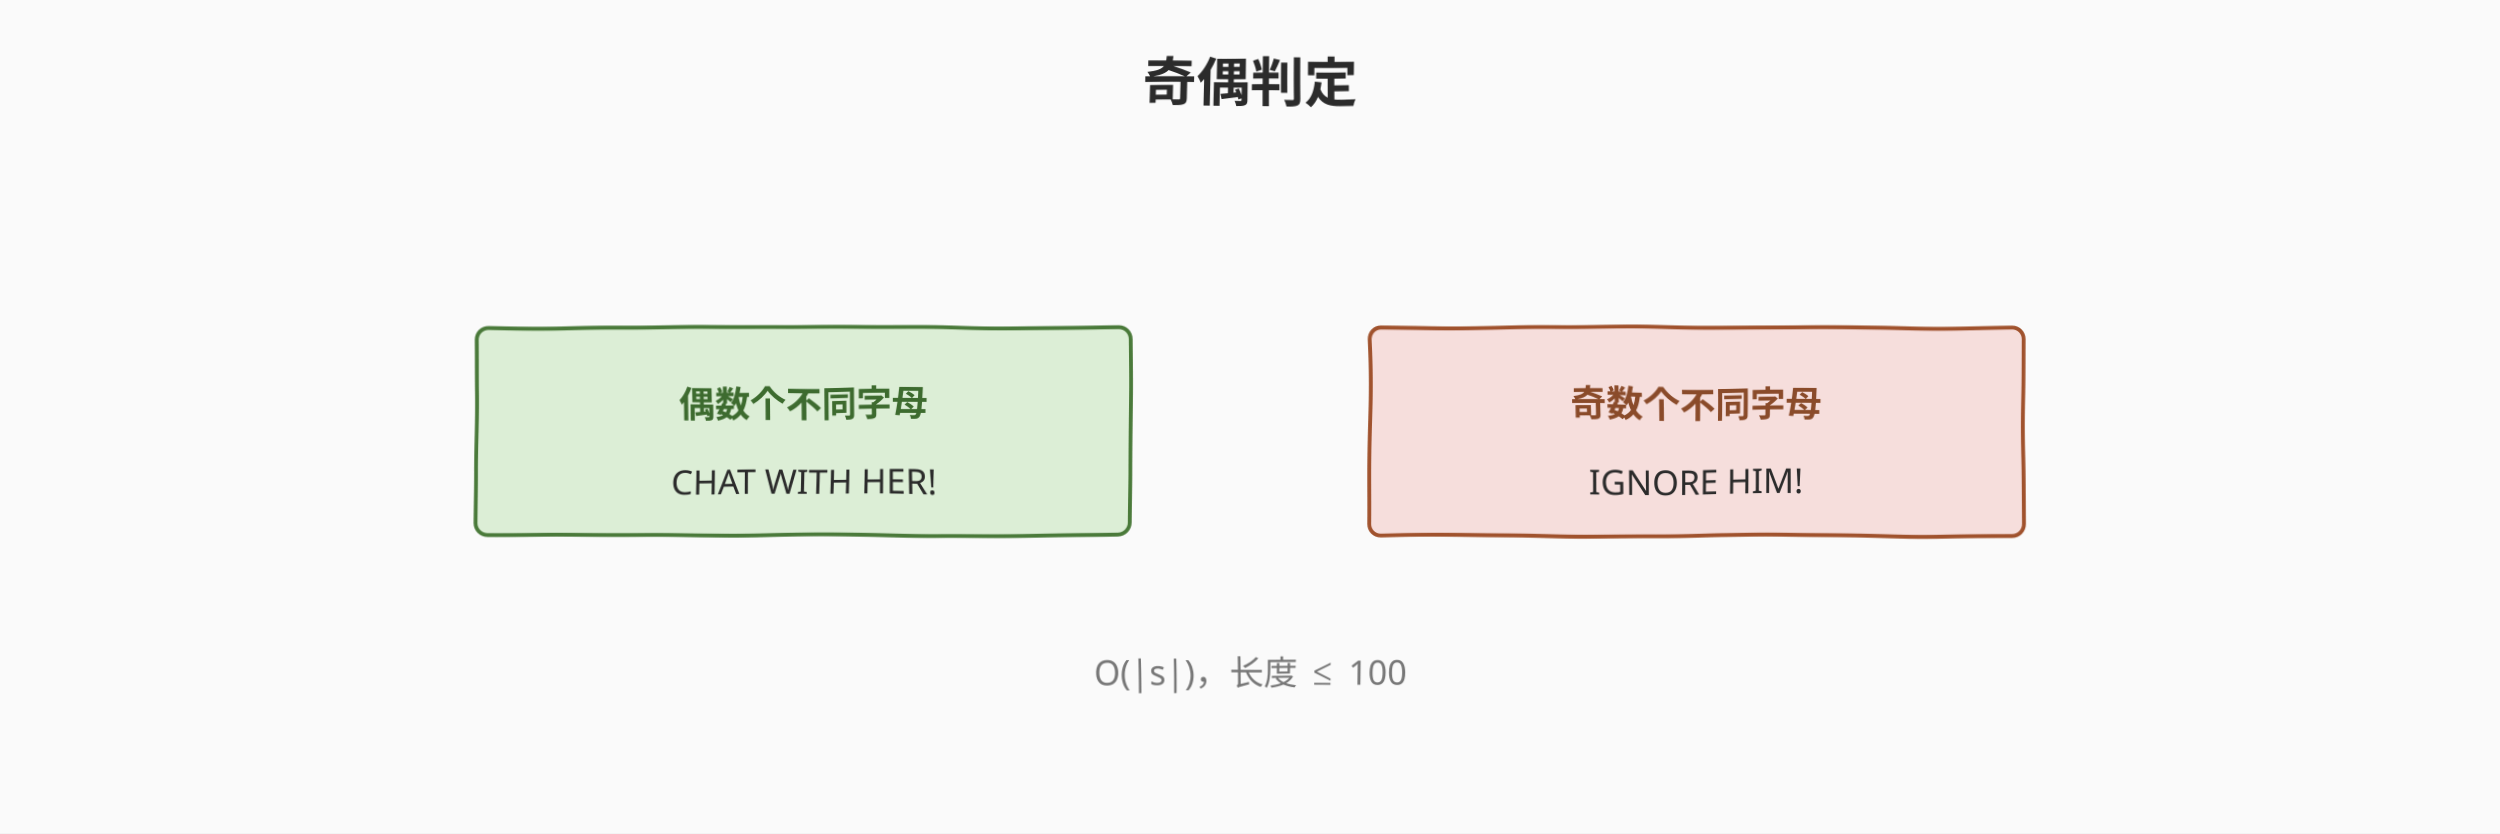
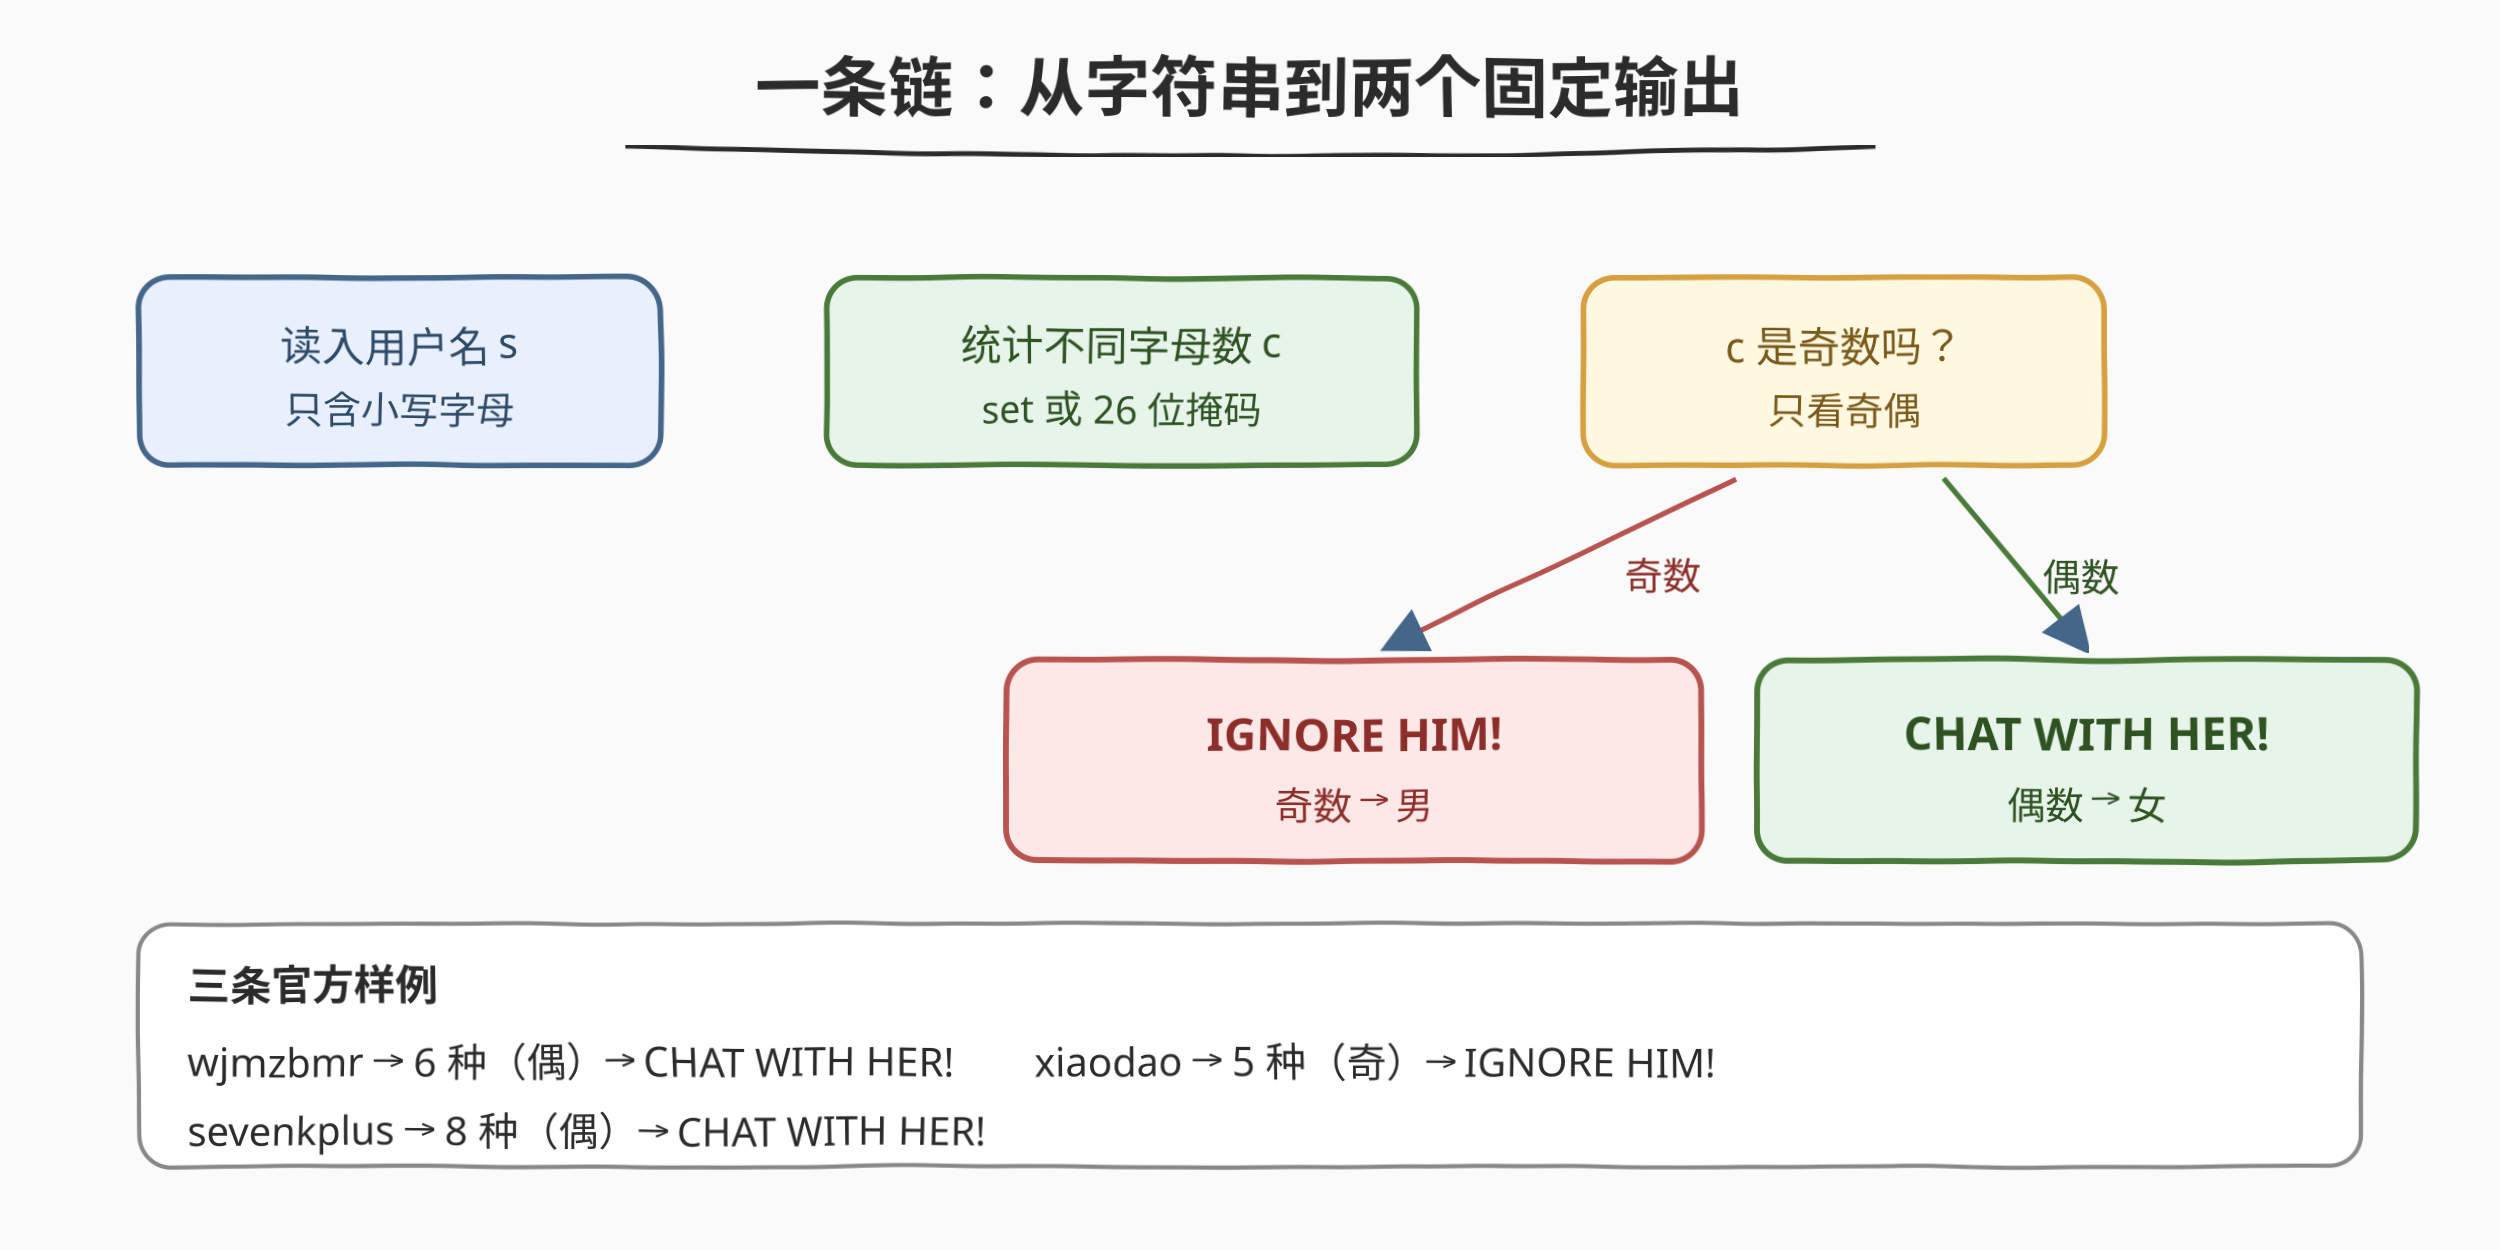
- <svg xmlns="http://www.w3.org/2000/svg" width="840" height="280" viewBox="0 0 840 280" font-family="'Comic Sans MS','Marker Felt','Segoe UI','Kaiti SC',楷体,cursive">
+ <svg xmlns="http://www.w3.org/2000/svg" width="720" height="360" viewBox="0 0 720 360" font-family="'Comic Sans MS','Marker Felt','Segoe UI','Kaiti SC',楷体,cursive">
  <defs>
-     <filter id="rough2" x="-6%" y="-6%" width="112%" height="112%">
-       <feTurbulence type="fractalNoise" baseFrequency="0.019" numOctaves="2" seed="217" />
-       <feDisplacementMap in="SourceGraphic" scale="1.7" />
+     <filter id="rough2" x="-4%" y="-4%" width="108%" height="108%">
+       <feTurbulence type="fractalNoise" baseFrequency="0.022" numOctaves="2" seed="29" />
+       <feDisplacementMap in="SourceGraphic" scale="1.6" />
    </filter>
-     <marker id="arrg" markerWidth="9" markerHeight="9" refX="7" refY="4.5" orient="auto">
-       <path d="M0,0 L9,4.5 L0,9 z" fill="#4a7a3a" />
-     </marker>
-     <marker id="arrb" markerWidth="9" markerHeight="9" refX="7" refY="4.5" orient="auto">
+     <marker id="arr" markerWidth="9" markerHeight="9" refX="7" refY="4.5" orient="auto">
      <path d="M0,0 L9,4.5 L0,9 z" fill="#446688" />
    </marker>
-     <marker id="arrr" markerWidth="9" markerHeight="9" refX="7" refY="4.5" orient="auto">
-       <path d="M0,0 L9,4.5 L0,9 z" fill="#a0522d" />
-     </marker>
  </defs>
-   <rect width="840" height="280" fill="#fafafa" />
-   <text x="420" y="34" text-anchor="middle" font-size="18" font-weight="bold" fill="#2b2b2b" filter="url(#rough2)">奇偶判定</text>
-   <g filter="url(#rough2)">
-     <rect x="160" y="110" width="220" height="70" rx="4" fill="#d7ecd0" fill-opacity="0.85" stroke="#4a7a3a" stroke-width="1.3" />
-   </g>
-   <text x="270" y="140" text-anchor="middle" font-size="12" font-weight="bold" fill="#3d6b2f" filter="url(#rough2)">偶数个不同字母</text>
-   <text x="270" y="166" text-anchor="middle" font-size="11.5" fill="#2b2b2b" filter="url(#rough2)">CHAT WITH HER!</text>
-   <g filter="url(#rough2)">
-     <rect x="460" y="110" width="220" height="70" rx="4" fill="#f6d9d7" fill-opacity="0.85" stroke="#a0522d" stroke-width="1.3" />
-   </g>
-   <text x="570" y="140" text-anchor="middle" font-size="12" font-weight="bold" fill="#8a4b2a" filter="url(#rough2)">奇数个不同字母</text>
-   <text x="570" y="166" text-anchor="middle" font-size="11.5" fill="#2b2b2b" filter="url(#rough2)">IGNORE HIM!</text>
-   <text x="420" y="230" text-anchor="middle" font-size="11.5" fill="#777777" filter="url(#rough2)">O(|s|)，长度 ≤ 100</text>
+   <rect width="720" height="360" fill="#fafafa" />
+   <text x="360" y="32" text-anchor="middle" font-size="19" font-weight="bold" fill="#2b2b2b" filter="url(#rough2)">一条链：从字符串到两个固定输出</text>
+   <path d="M 180 42 Q 360 48 540 42" stroke="#2b2b2b" stroke-width="1.4" fill="none" filter="url(#rough2)" />
+   <rect x="40" y="80" width="150" height="54" rx="9" fill="#e8f0fe" stroke="#446688" stroke-width="1.6" filter="url(#rough2)" />
+   <text x="115" y="104" text-anchor="middle" font-size="12" fill="#2f4a66" filter="url(#rough2)">读入用户名 s</text>
+   <text x="115" y="122" text-anchor="middle" font-size="11" fill="#2f4a66" filter="url(#rough2)">只含小写字母</text>
+   <line x1="192" y1="107" x2="234" y2="107" stroke="#446688" stroke-width="1.5" marker-end="url(#arr)" filter="url(#rough2)" />
+   <rect x="238" y="80" width="170" height="54" rx="9" fill="#e6f4ea" stroke="#4a7a3a" stroke-width="1.6" filter="url(#rough2)" />
+   <text x="323" y="104" text-anchor="middle" font-size="12" fill="#2f5223" filter="url(#rough2)">统计不同字母数 c</text>
+   <text x="323" y="122" text-anchor="middle" font-size="11" fill="#2f5223" filter="url(#rough2)">set 或 26 位掩码</text>
+   <line x1="410" y1="107" x2="452" y2="107" stroke="#446688" stroke-width="1.5" marker-end="url(#arr)" filter="url(#rough2)" />
+   <rect x="456" y="80" width="150" height="54" rx="9" fill="#fff8e1" stroke="#d6a040" stroke-width="1.6" filter="url(#rough2)" />
+   <text x="531" y="104" text-anchor="middle" font-size="12" fill="#7a5a1b" filter="url(#rough2)">c 是奇数吗？</text>
+   <text x="531" y="122" text-anchor="middle" font-size="11" fill="#7a5a1b" filter="url(#rough2)">只看奇偶</text>
+   <path d="M 500 138 L 400 186" stroke="#b85450" stroke-width="1.5" fill="none" marker-end="url(#arr)" filter="url(#rough2)" />
+   <text x="468" y="170" font-size="11" fill="#8c2f2b" filter="url(#rough2)">奇数</text>
+   <path d="M 560 138 L 600 186" stroke="#4a7a3a" stroke-width="1.5" fill="none" marker-end="url(#arr)" filter="url(#rough2)" />
+   <text x="588" y="170" font-size="11" fill="#2f5223" filter="url(#rough2)">偶数</text>
+   <rect x="290" y="190" width="200" height="58" rx="9" fill="#fde8e8" stroke="#b85450" stroke-width="1.7" filter="url(#rough2)" />
+   <text x="390" y="216" text-anchor="middle" font-size="13" font-weight="bold" fill="#8c2f2b" filter="url(#rough2)">IGNORE HIM!</text>
+   <text x="390" y="236" text-anchor="middle" font-size="11" fill="#8c2f2b" filter="url(#rough2)">奇数 → 男</text>
+   <rect x="506" y="190" width="190" height="58" rx="9" fill="#e6f4ea" stroke="#4a7a3a" stroke-width="1.7" filter="url(#rough2)" />
+   <text x="601" y="216" text-anchor="middle" font-size="13" font-weight="bold" fill="#2f5223" filter="url(#rough2)">CHAT WITH HER!</text>
+   <text x="601" y="236" text-anchor="middle" font-size="11" fill="#2f5223" filter="url(#rough2)">偶数 → 女</text>
+   <rect x="40" y="266" width="640" height="70" rx="9" fill="#ffffff" stroke="#888" stroke-width="1.2" filter="url(#rough2)" />
+   <text x="54" y="288" font-size="12" font-weight="bold" fill="#2b2b2b" filter="url(#rough2)">三条官方样例</text>
+   <text x="54" y="310" font-size="11.5" fill="#2b2b2b" filter="url(#rough2)">wjmzbmr → 6 种（偶）→ CHAT WITH HER!　　xiaodao → 5 种（奇）→ IGNORE HIM!</text>
+   <text x="54" y="330" font-size="11.5" fill="#2b2b2b" filter="url(#rough2)">sevenkplus → 8 种（偶）→ CHAT WITH HER!</text>
</svg>
